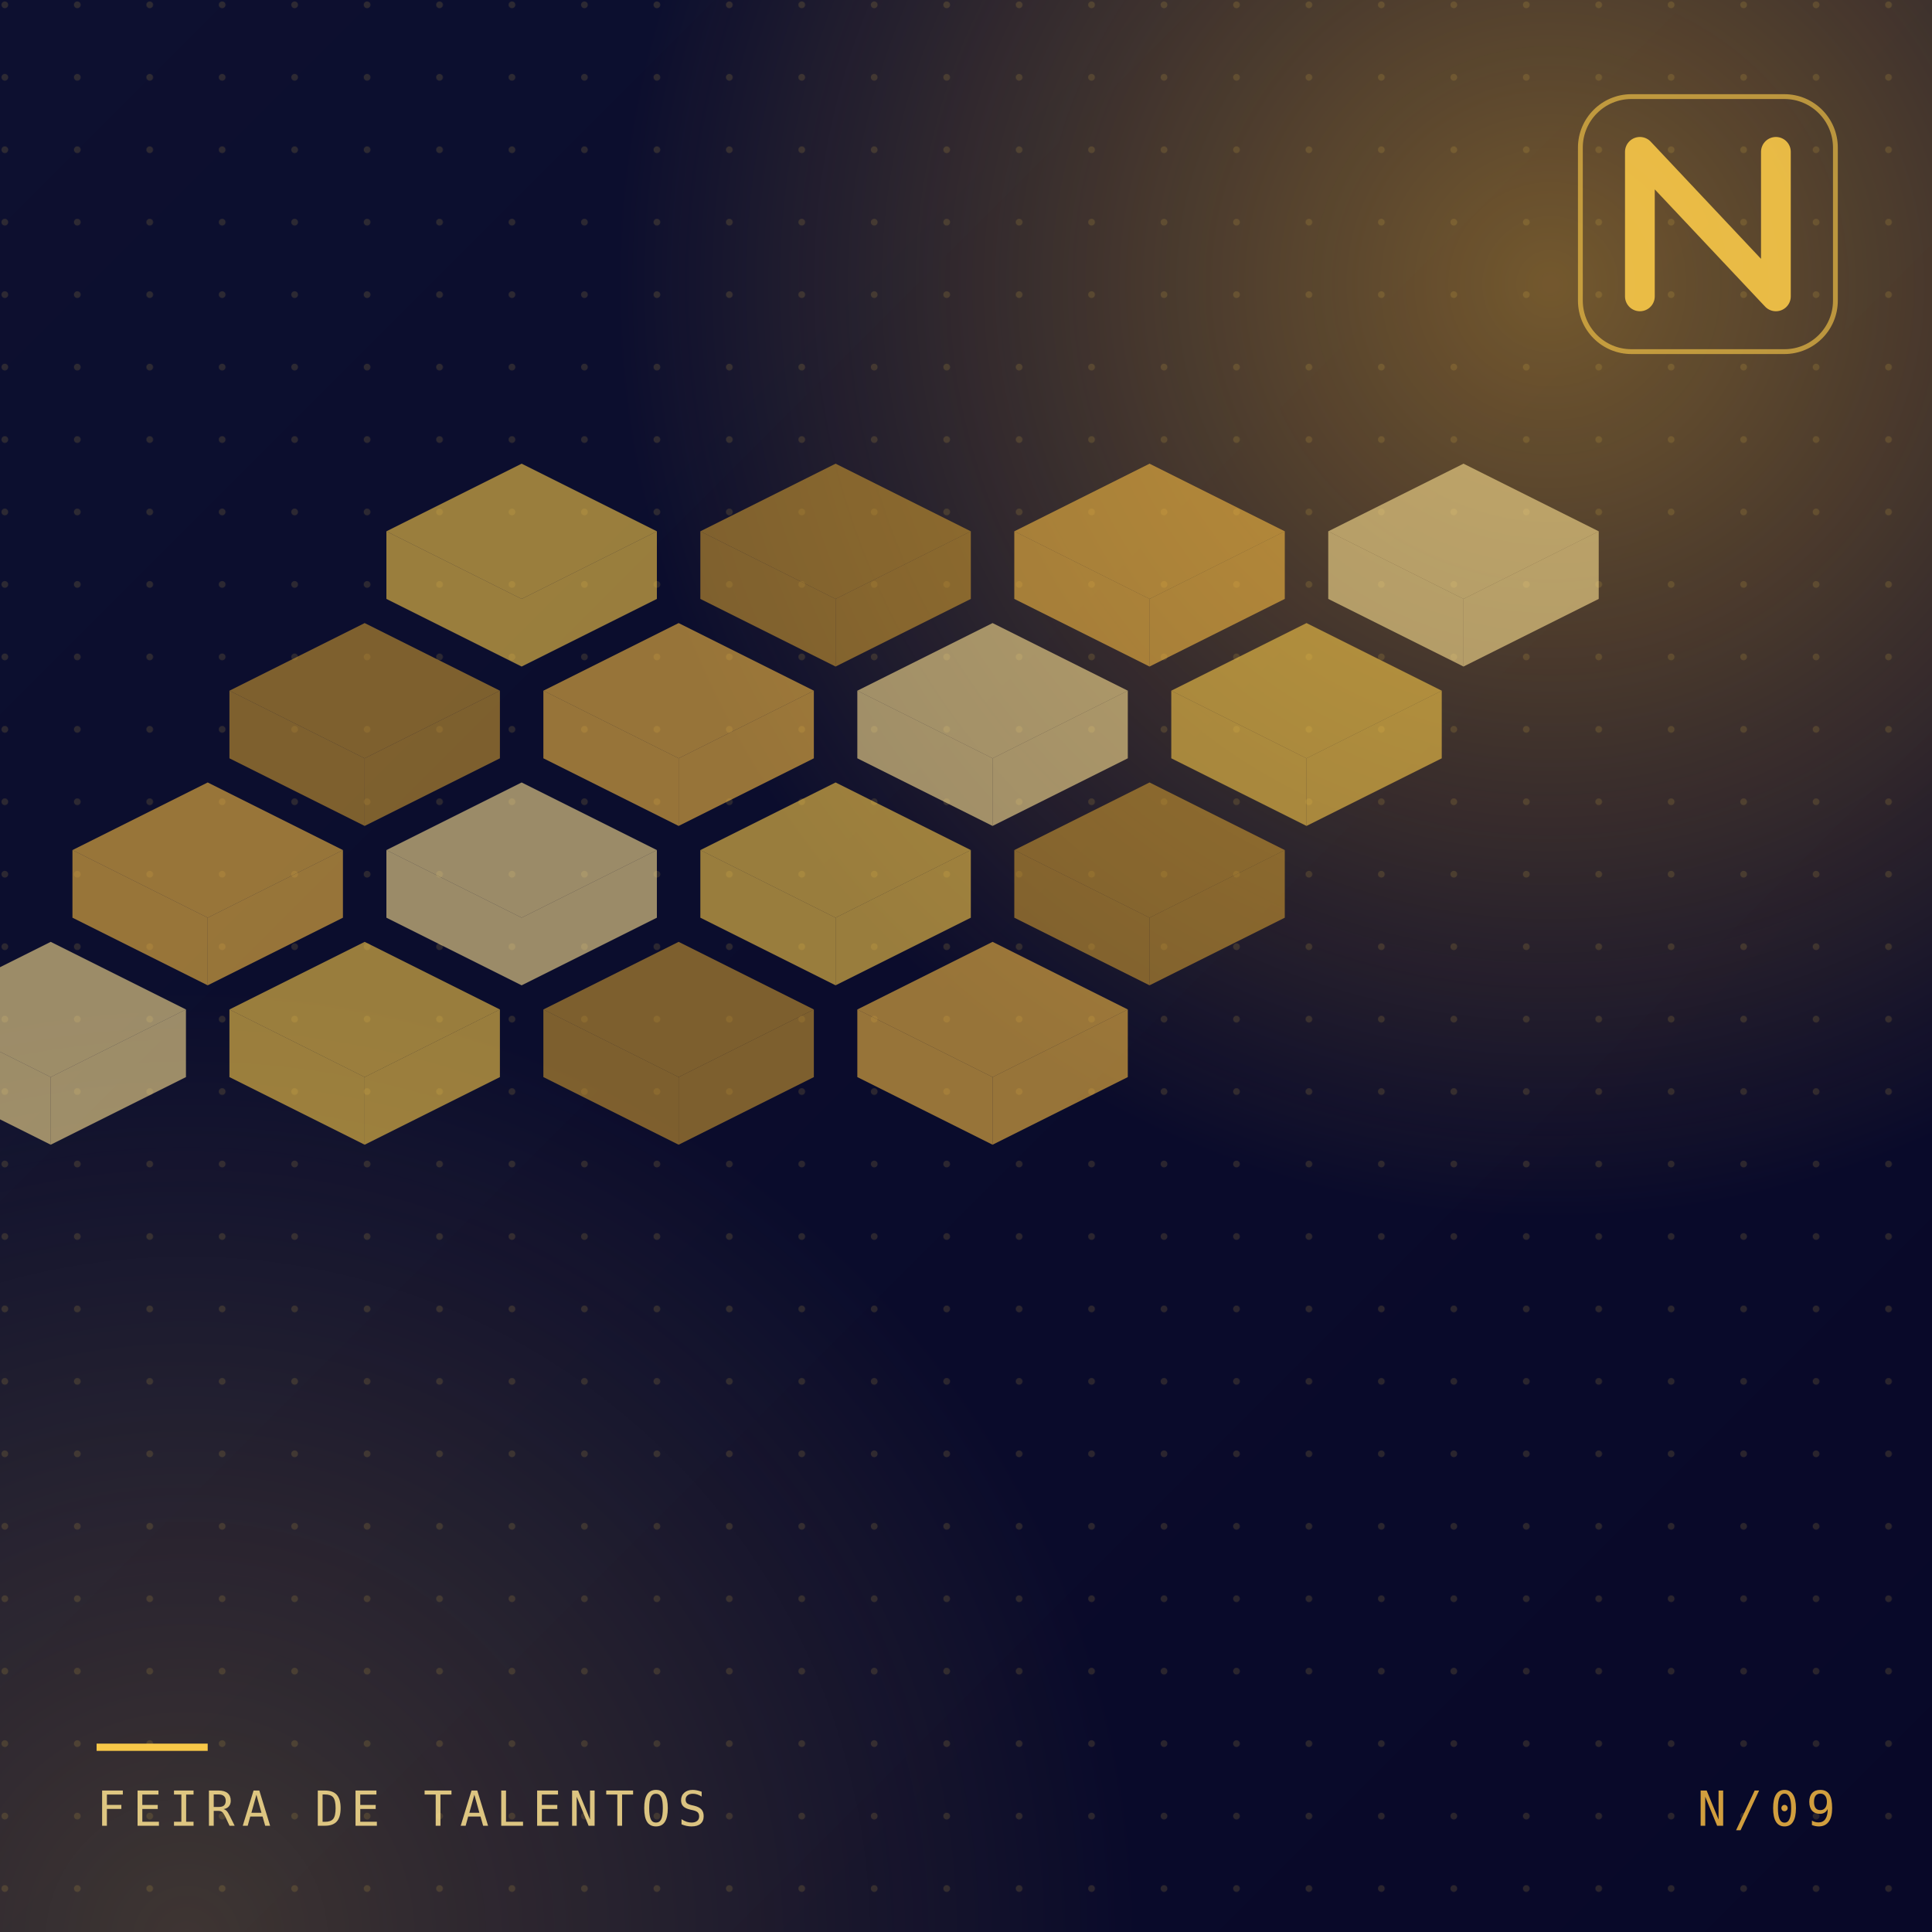
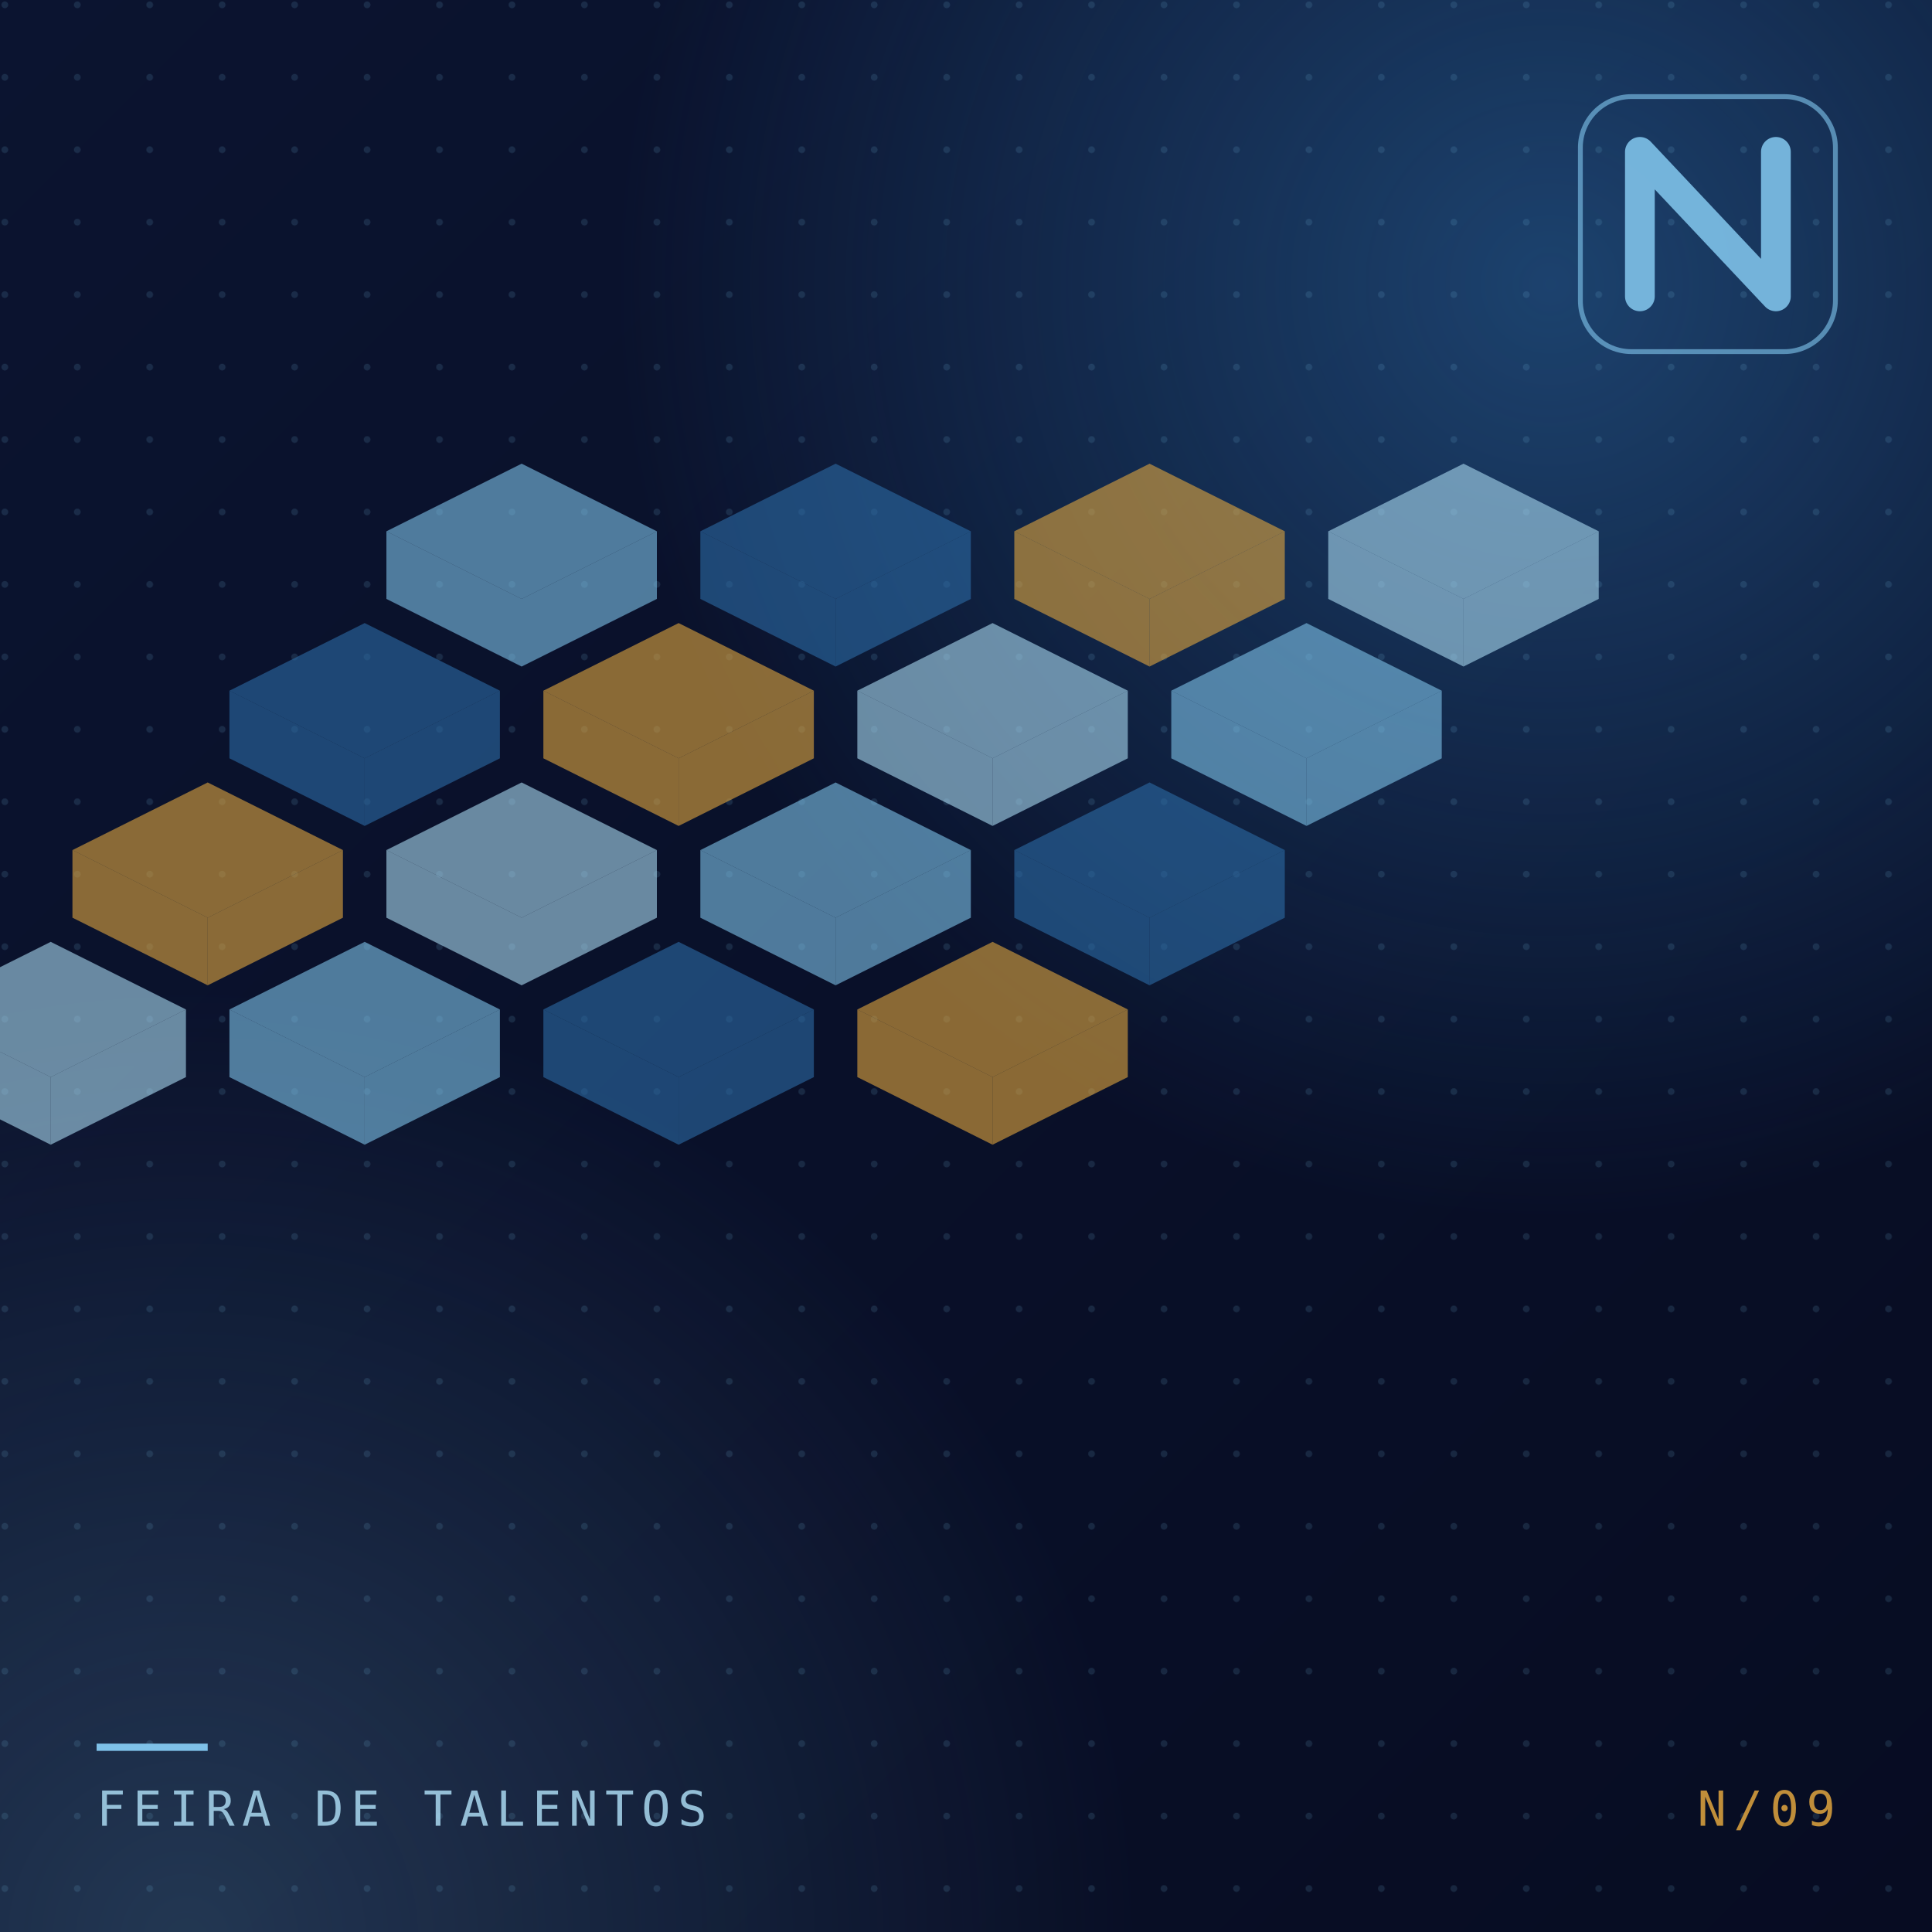
<svg xmlns="http://www.w3.org/2000/svg" viewBox="0 0 800 800" width="800" height="800" role="img" aria-label="feira de talentos">
  <defs>
    <linearGradient id="bg8" x1="0" y1="0" x2="1" y2="1">
-       <stop offset="0" stop-color="#0d1030" />
-       <stop offset="1" stop-color="#080828" />
+       <stop offset="0" stop-color="#0b1430" />
+       <stop offset="1" stop-color="#070c22" />
    </linearGradient>
    <radialGradient id="glow8" cx="0.8" cy="0.15" r="0.8">
-       <stop offset="0" stop-color="#c9962f" stop-opacity="0.55" />
-       <stop offset="0.6" stop-color="#c9962f" stop-opacity="0" />
+       <stop offset="0" stop-color="#2c6ba6" stop-opacity="0.55" />
+       <stop offset="0.6" stop-color="#2c6ba6" stop-opacity="0" />
    </radialGradient>
    <radialGradient id="glow28" cx="0.1" cy="1" r="0.7">
-       <stop offset="0" stop-color="#f8c848" stop-opacity="0.22" />
-       <stop offset="0.7" stop-color="#f8c848" stop-opacity="0" />
+       <stop offset="0" stop-color="#7ec1e8" stop-opacity="0.22" />
+       <stop offset="0.7" stop-color="#7ec1e8" stop-opacity="0" />
    </radialGradient>
    <pattern id="dots8" width="30" height="30" patternUnits="userSpaceOnUse">
-       <circle cx="2" cy="2" r="1.4" fill="#f8c848" fill-opacity="0.14" />
+       <circle cx="2" cy="2" r="1.4" fill="#7ec1e8" fill-opacity="0.14" />
    </pattern>
  </defs>
  <rect width="800" height="800" fill="url(#bg8)" />
  <rect width="800" height="800" fill="url(#glow8)" />
  <rect width="800" height="800" fill="url(#glow28)" />
  <rect width="800" height="800" fill="url(#dots8)" />
-   <g fill="#f8c848" fill-opacity="0.6">
+   <g fill="#7ec1e8" fill-opacity="0.6">
    <polygon points="160,220 216,192 272,220 216,248" />
    <polygon points="160,220 216,248 216,276 160,248" />
    <polygon points="272,220 216,248 216,276 272,248" />
  </g>
-   <g fill="#c9962f" fill-opacity="0.6">
+   <g fill="#2c6ba6" fill-opacity="0.6">
    <polygon points="290,220 346,192 402,220 346,248" />
    <polygon points="290,220 346,248 346,276 290,248" />
    <polygon points="402,220 346,248 346,276 402,248" />
  </g>
-   <g fill="#f5b942" fill-opacity="0.6">
+   <g fill="#e0a53e" fill-opacity="0.6">
    <polygon points="420,220 476,192 532,220 476,248" />
    <polygon points="420,220 476,248 476,276 420,248" />
    <polygon points="532,220 476,248 476,276 532,248" />
  </g>
-   <g fill="#fbe08f" fill-opacity="0.6">
+   <g fill="#a9d8f0" fill-opacity="0.6">
    <polygon points="550,220 606,192 662,220 606,248" />
    <polygon points="550,220 606,248 606,276 550,248" />
    <polygon points="662,220 606,248 606,276 662,248" />
  </g>
-   <g fill="#c9962f" fill-opacity="0.6">
+   <g fill="#2c6ba6" fill-opacity="0.6">
    <polygon points="95,286 151,258 207,286 151,314" />
    <polygon points="95,286 151,314 151,342 95,314" />
    <polygon points="207,286 151,314 151,342 207,314" />
  </g>
-   <g fill="#f5b942" fill-opacity="0.6">
+   <g fill="#e0a53e" fill-opacity="0.6">
    <polygon points="225,286 281,258 337,286 281,314" />
    <polygon points="225,286 281,314 281,342 225,314" />
    <polygon points="337,286 281,314 281,342 337,314" />
  </g>
-   <g fill="#fbe08f" fill-opacity="0.6">
+   <g fill="#a9d8f0" fill-opacity="0.6">
    <polygon points="355,286 411,258 467,286 411,314" />
    <polygon points="355,286 411,314 411,342 355,314" />
    <polygon points="467,286 411,314 411,342 467,314" />
  </g>
-   <g fill="#f8c848" fill-opacity="0.6">
+   <g fill="#7ec1e8" fill-opacity="0.6">
    <polygon points="485,286 541,258 597,286 541,314" />
    <polygon points="485,286 541,314 541,342 485,314" />
    <polygon points="597,286 541,314 541,342 597,314" />
  </g>
-   <g fill="#f5b942" fill-opacity="0.6">
+   <g fill="#e0a53e" fill-opacity="0.6">
    <polygon points="30,352 86,324 142,352 86,380" />
    <polygon points="30,352 86,380 86,408 30,380" />
    <polygon points="142,352 86,380 86,408 142,380" />
  </g>
-   <g fill="#fbe08f" fill-opacity="0.6">
+   <g fill="#a9d8f0" fill-opacity="0.6">
    <polygon points="160,352 216,324 272,352 216,380" />
    <polygon points="160,352 216,380 216,408 160,380" />
    <polygon points="272,352 216,380 216,408 272,380" />
  </g>
-   <g fill="#f8c848" fill-opacity="0.6">
+   <g fill="#7ec1e8" fill-opacity="0.6">
    <polygon points="290,352 346,324 402,352 346,380" />
    <polygon points="290,352 346,380 346,408 290,380" />
    <polygon points="402,352 346,380 346,408 402,380" />
  </g>
-   <g fill="#c9962f" fill-opacity="0.6">
+   <g fill="#2c6ba6" fill-opacity="0.6">
    <polygon points="420,352 476,324 532,352 476,380" />
    <polygon points="420,352 476,380 476,408 420,380" />
    <polygon points="532,352 476,380 476,408 532,380" />
  </g>
-   <g fill="#fbe08f" fill-opacity="0.6">
+   <g fill="#a9d8f0" fill-opacity="0.6">
    <polygon points="-35,418 21,390 77,418 21,446" />
    <polygon points="-35,418 21,446 21,474 -35,446" />
    <polygon points="77,418 21,446 21,474 77,446" />
  </g>
-   <g fill="#f8c848" fill-opacity="0.6">
+   <g fill="#7ec1e8" fill-opacity="0.6">
    <polygon points="95,418 151,390 207,418 151,446" />
    <polygon points="95,418 151,446 151,474 95,446" />
    <polygon points="207,418 151,446 151,474 207,446" />
  </g>
-   <g fill="#c9962f" fill-opacity="0.6">
+   <g fill="#2c6ba6" fill-opacity="0.6">
    <polygon points="225,418 281,390 337,418 281,446" />
    <polygon points="225,418 281,446 281,474 225,446" />
    <polygon points="337,418 281,446 281,474 337,446" />
  </g>
-   <g fill="#f5b942" fill-opacity="0.6">
+   <g fill="#e0a53e" fill-opacity="0.6">
    <polygon points="355,418 411,390 467,418 411,446" />
    <polygon points="355,418 411,446 411,474 355,446" />
    <polygon points="467,418 411,446 411,474 467,446" />
  </g>
  <g transform="translate(654.4,40)" opacity="0.9">
-     <rect width="105.6" height="105.6" rx="21.12" fill="none" stroke="#f8c848" stroke-width="2" stroke-opacity="0.7" />
-     <path d="M 24.64 82.72 V 22.88 L 80.96 82.72 V 22.88" fill="none" stroke="#f8c848" stroke-width="12.32" stroke-linecap="round" stroke-linejoin="round" />
+     <rect width="105.6" height="105.6" rx="21.12" fill="none" stroke="#7ec1e8" stroke-width="2" stroke-opacity="0.7" />
+     <path d="M 24.64 82.72 V 22.88 L 80.96 82.72 V 22.88" fill="none" stroke="#7ec1e8" stroke-width="12.32" stroke-linecap="round" stroke-linejoin="round" />
  </g>
-   <g font-family="'Space Mono', Consolas, monospace" fill="#fbe08f" opacity="0.85">
+   <g font-family="'Space Mono', Consolas, monospace" fill="#a9d8f0" opacity="0.85">
    <text x="40" y="756" font-size="20" letter-spacing="3">FEIRA DE TALENTOS</text>
-     <text x="760" y="756" font-size="20" letter-spacing="3" text-anchor="end" fill="#f5b942">N/09</text>
+     <text x="760" y="756" font-size="20" letter-spacing="3" text-anchor="end" fill="#e0a53e">N/09</text>
  </g>
-   <rect x="40" y="722" width="46" height="3" fill="#f8c848" />
+   <rect x="40" y="722" width="46" height="3" fill="#7ec1e8" />
</svg>
